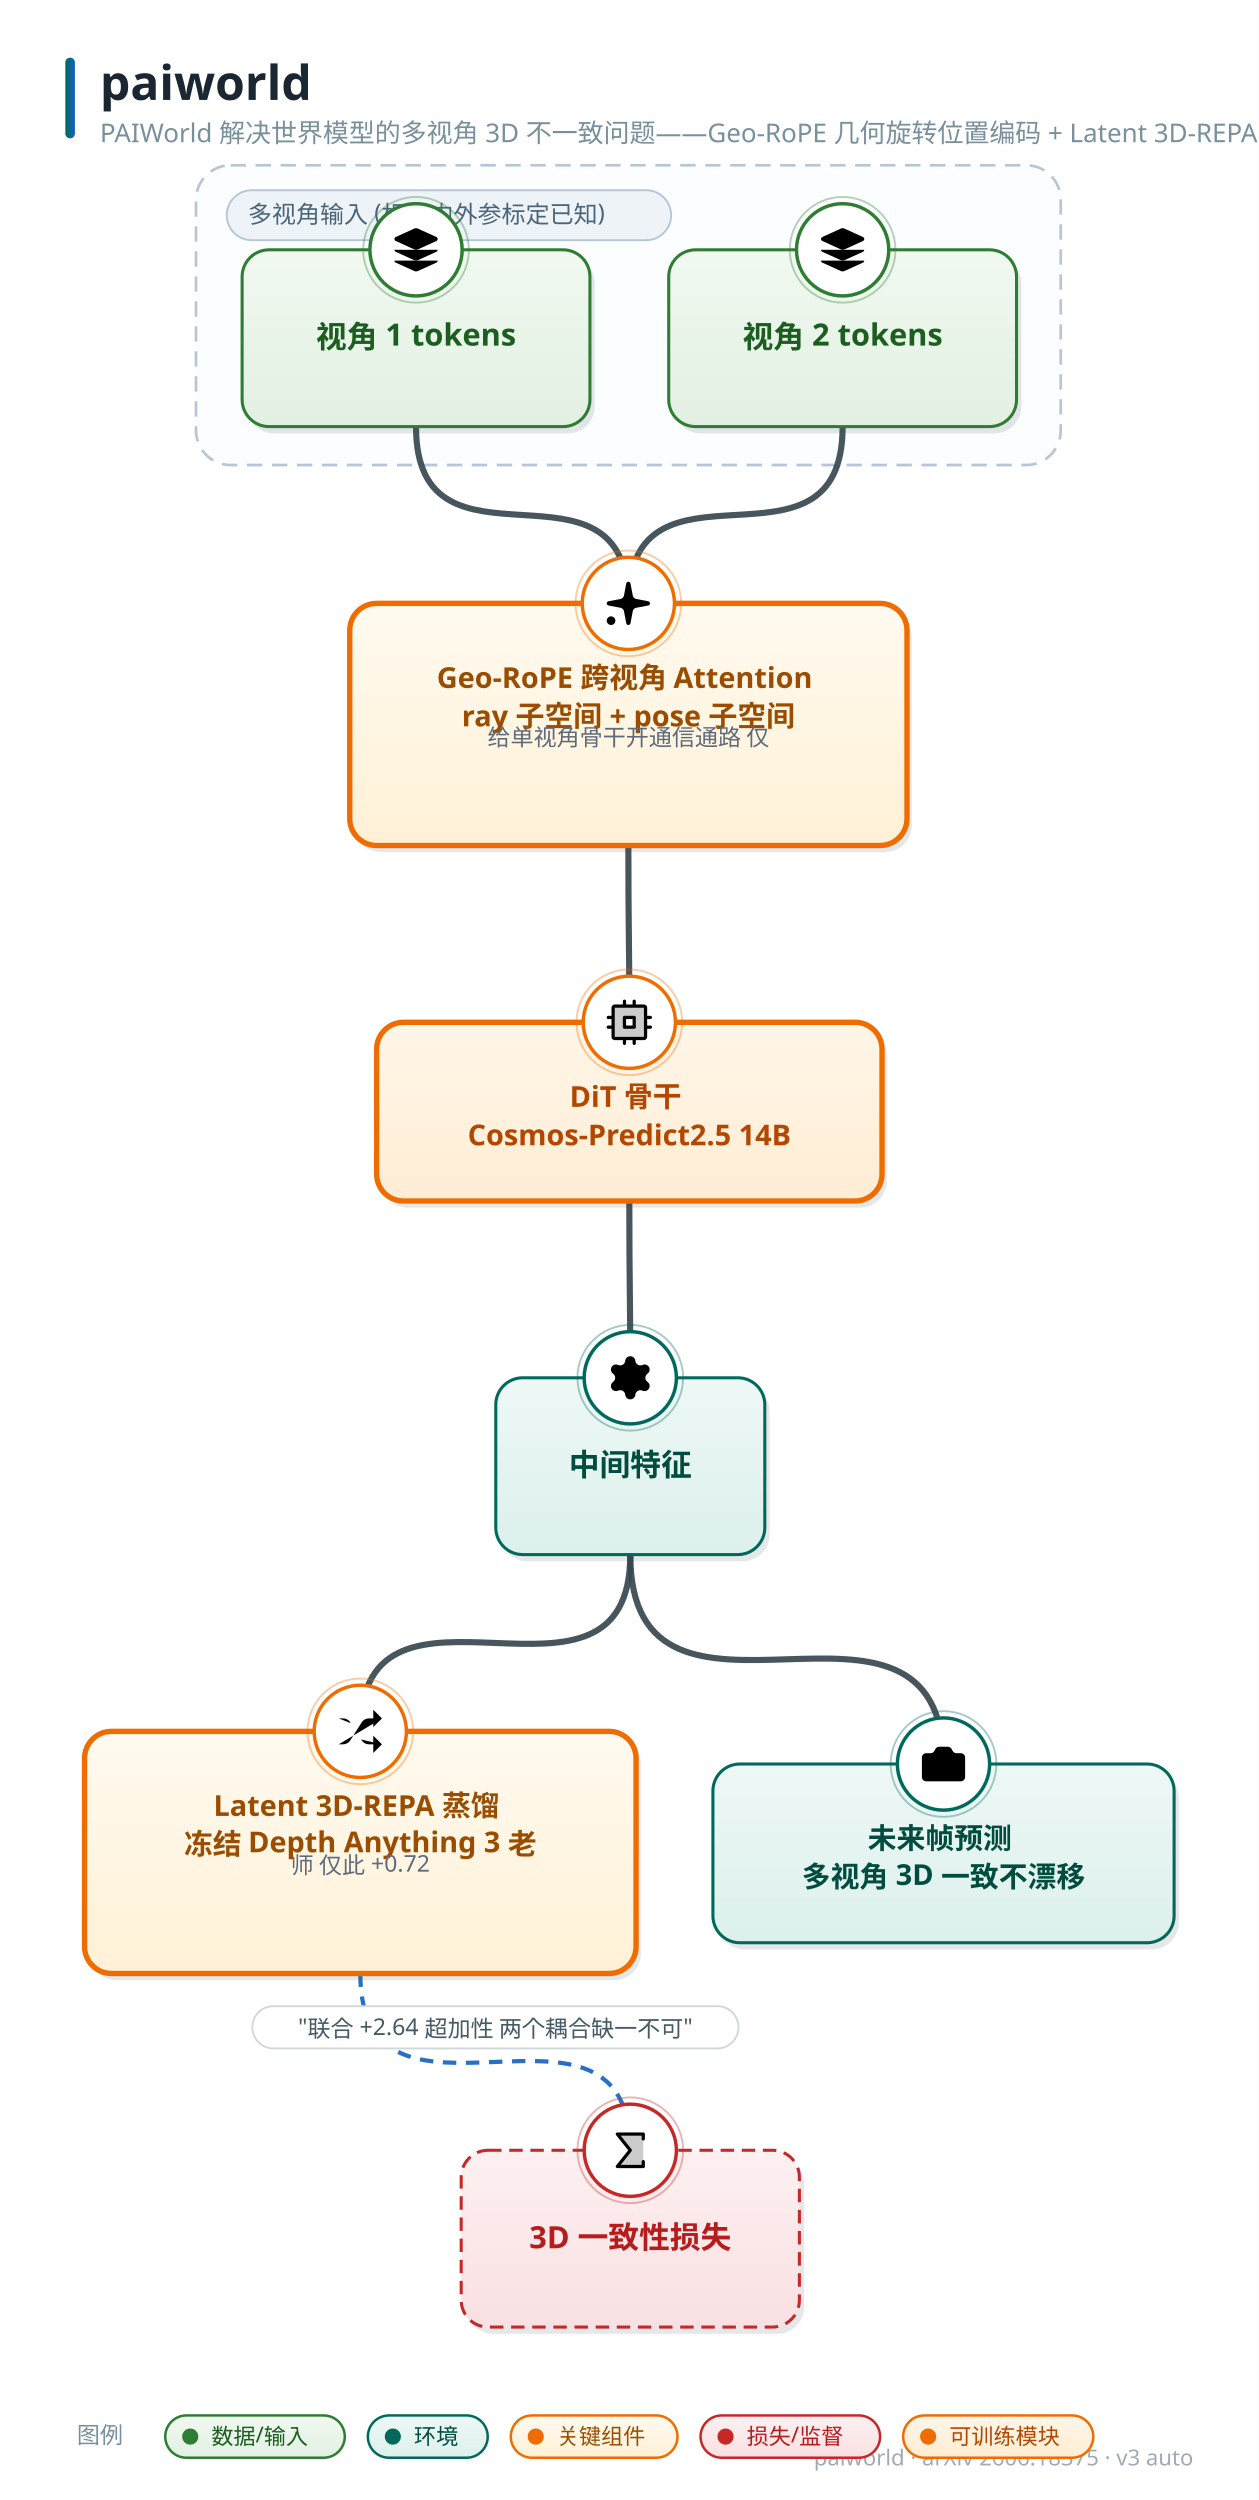
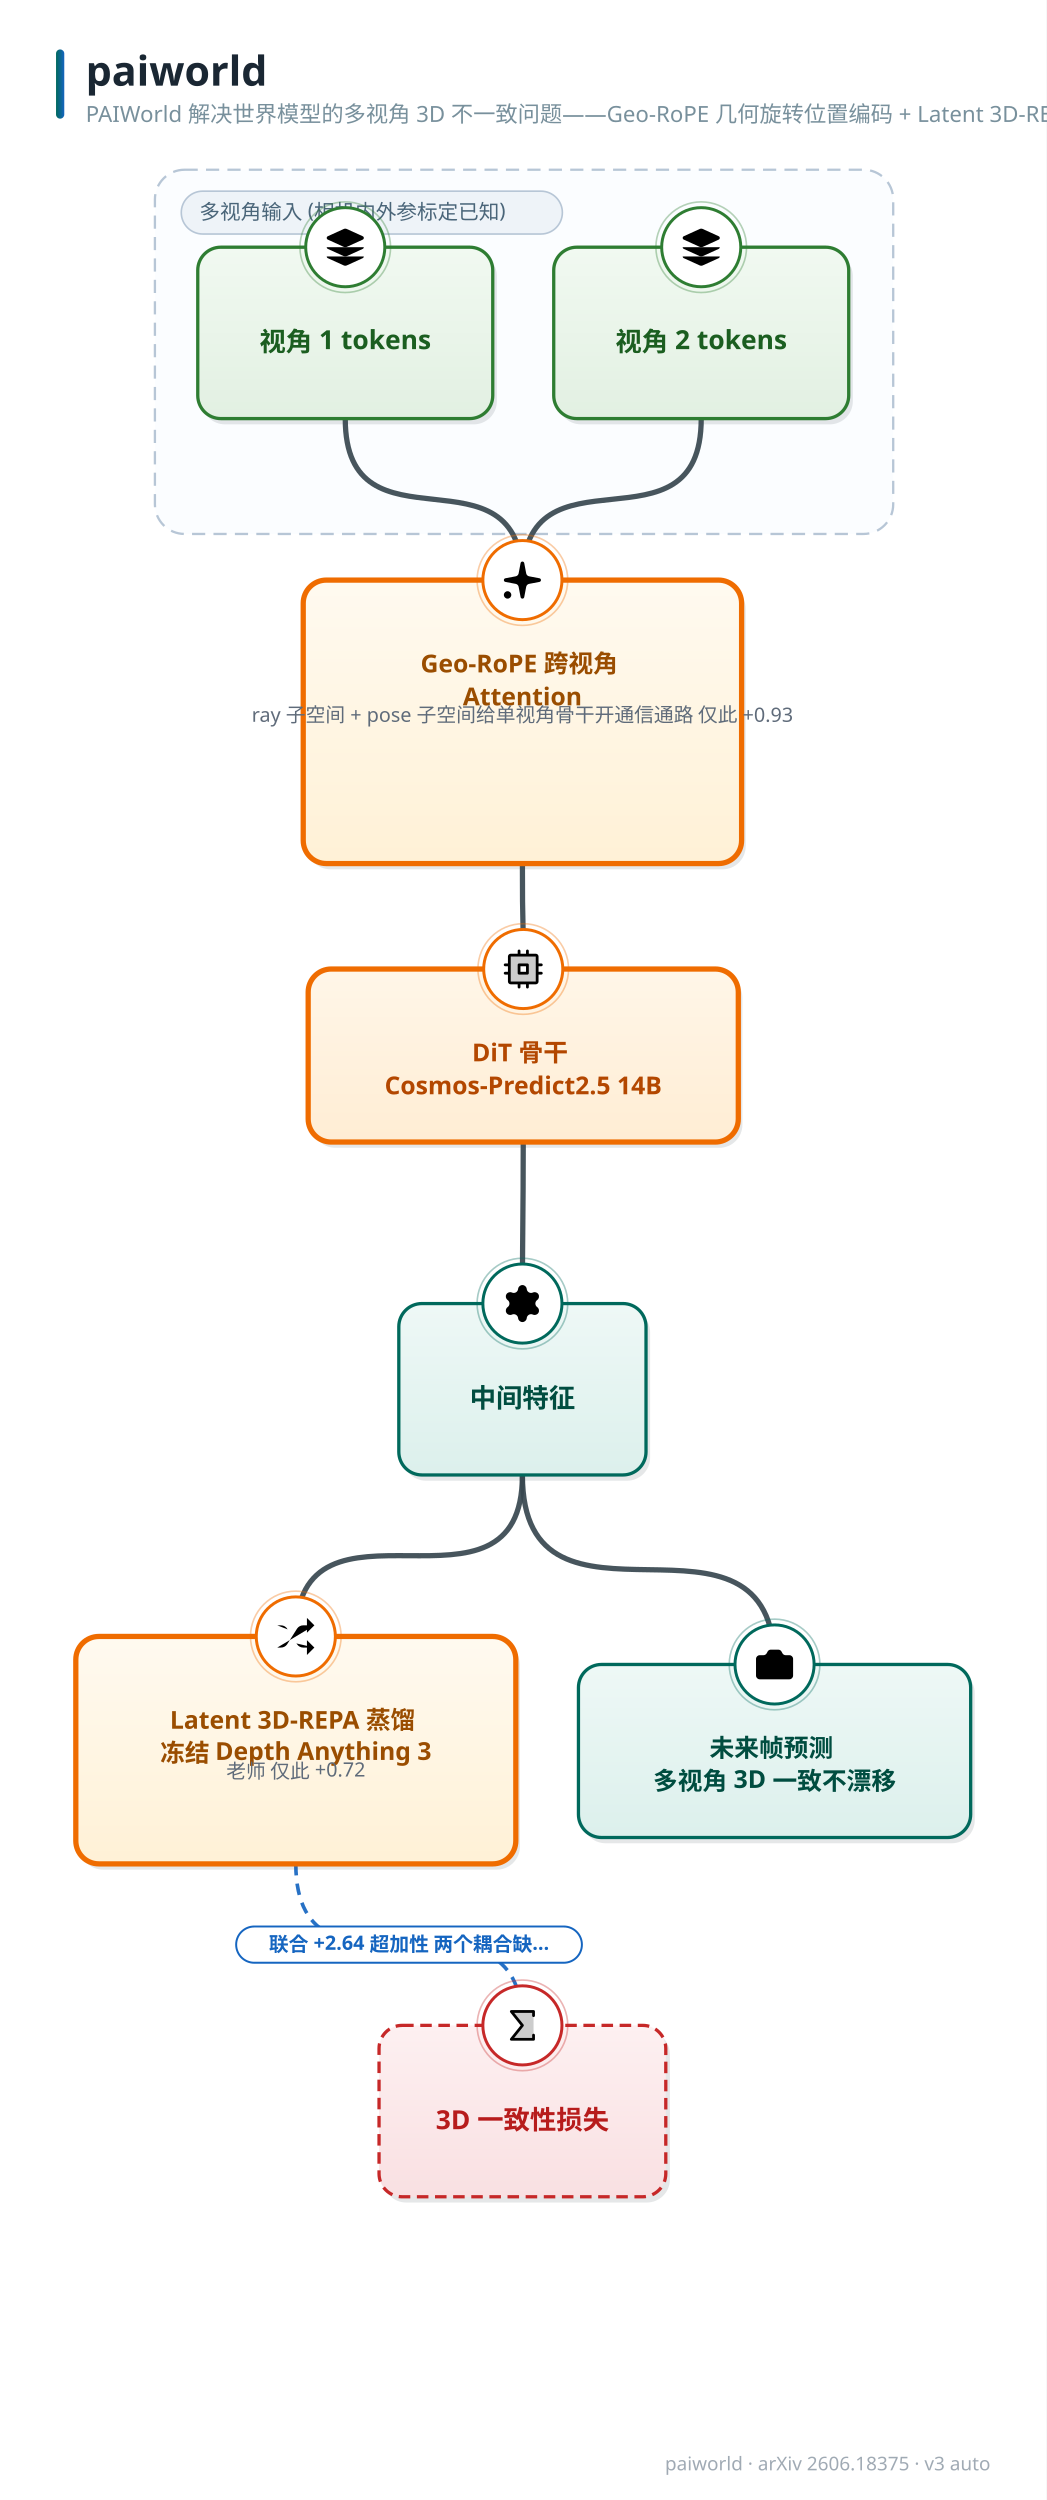
- <svg xmlns="http://www.w3.org/2000/svg" width="655" height="1301" viewBox="0 0 655 1301" font-family="'PingFang SC','Hiragino Sans GB','Microsoft YaHei','Segoe UI',sans-serif">
+ <svg xmlns="http://www.w3.org/2000/svg" width="635" height="1517" viewBox="0 0 635 1517" font-family="'PingFang SC','Hiragino Sans GB','Microsoft YaHei','Segoe UI',sans-serif">
  <style>text{font-family:'PingFang SC','Hiragino Sans GB','Microsoft YaHei','Segoe UI',sans-serif;} .lbl{font-weight:700;}</style>
  <defs>
    <linearGradient id="g-data" x1="0" y1="0" x2="0" y2="1">
      <stop offset="0" stop-color="#f1f9f1" />
      <stop offset="1" stop-color="#e2f0e2" />
    </linearGradient>
    <linearGradient id="g-frozen" x1="0" y1="0" x2="0" y2="1">
      <stop offset="0" stop-color="#f0f7fe" />
      <stop offset="1" stop-color="#dcecfb" />
    </linearGradient>
    <linearGradient id="g-train" x1="0" y1="0" x2="0" y2="1">
      <stop offset="0" stop-color="#fff6e8" />
      <stop offset="1" stop-color="#ffedd4" />
    </linearGradient>
    <linearGradient id="g-loss" x1="0" y1="0" x2="0" y2="1">
      <stop offset="0" stop-color="#fdf0f1" />
      <stop offset="1" stop-color="#f9e0e2" />
    </linearGradient>
    <linearGradient id="g-act" x1="0" y1="0" x2="0" y2="1">
      <stop offset="0" stop-color="#f8f1fb" />
      <stop offset="1" stop-color="#f0e4f7" />
    </linearGradient>
    <linearGradient id="g-loop" x1="0" y1="0" x2="0" y2="1">
      <stop offset="0" stop-color="#f2f5f7" />
      <stop offset="1" stop-color="#e6ebee" />
    </linearGradient>
    <linearGradient id="g-env" x1="0" y1="0" x2="0" y2="1">
      <stop offset="0" stop-color="#eef8f6" />
      <stop offset="1" stop-color="#dcf0ec" />
    </linearGradient>
    <linearGradient id="g-mem" x1="0" y1="0" x2="0" y2="1">
      <stop offset="0" stop-color="#fffef0" />
      <stop offset="1" stop-color="#fdf6d8" />
    </linearGradient>
    <linearGradient id="g-reward" x1="0" y1="0" x2="0" y2="1">
      <stop offset="0" stop-color="#fdf2f7" />
      <stop offset="1" stop-color="#f9e2ed" />
    </linearGradient>
    <linearGradient id="g-key" x1="0" y1="0" x2="0" y2="1">
      <stop offset="0" stop-color="#fffaf0" />
      <stop offset="1" stop-color="#fff1d6" />
    </linearGradient>
    <linearGradient id="g-title" x1="0" y1="0" x2="1" y2="0">
      <stop offset="0" stop-color="#00695c" />
      <stop offset="1" stop-color="#1565c0" />
    </linearGradient>
    <marker id="arr-main" viewBox="0 0 10 10" refX="9" refY="5" markerWidth="7.5" markerHeight="7.5" orient="auto-start-reverse">
      <path d="M0 0 L10 5 L0 10 z" fill="#607d8b" />
    </marker>
    <marker id="arr-thick" viewBox="0 0 10 10" refX="9" refY="5" markerWidth="7.5" markerHeight="7.5" orient="auto-start-reverse">
      <path d="M0 0 L10 5 L0 10 z" fill="#37474f" />
    </marker>
    <marker id="arr-thin" viewBox="0 0 10 10" refX="9" refY="5" markerWidth="7.5" markerHeight="7.5" orient="auto-start-reverse">
      <path d="M0 0 L10 5 L0 10 z" fill="#90a4ae" />
    </marker>
    <marker id="arr-fb" viewBox="0 0 10 10" refX="9" refY="5" markerWidth="7.5" markerHeight="7.5" orient="auto-start-reverse">
      <path d="M0 0 L10 5 L0 10 z" fill="#1565c0" />
    </marker>
    <marker id="arr-loss" viewBox="0 0 10 10" refX="9" refY="5" markerWidth="7.5" markerHeight="7.5" orient="auto-start-reverse">
      <path d="M0 0 L10 5 L0 10 z" fill="#c62828" />
    </marker>
  </defs>
-   <rect width="655" height="1301" fill="#ffffff" />
+   <rect width="635" height="1517" fill="#ffffff" />
  <rect x="34" y="30" width="5" height="42" rx="2.5" fill="url(#g-title)" />
  <text x="52" y="52" font-size="25" font-weight="800" fill="#1a2733">paiworld</text>
  <text x="52" y="74" font-size="13.5" fill="#78909c">PAIWorld 解决世界模型的多视角 3D 不一致问题——Geo-RoPE 几何旋转位置编码 + Latent 3D-REPA 3D 蒸馏，在 DiT backbone 上同</text>
-   <text x="621" y="1283" font-size="11.5" fill="#a0aab4" text-anchor="end">paiworld · arXiv 2606.18375 · v3 auto</text>
-   <rect x="102" y="86" width="450" height="156" rx="18" fill="#fbfdff" stroke="#b7c6d6" stroke-width="1.4" stroke-dasharray="8 5" />
-   <rect x="118" y="99" width="231.25" height="26" rx="13" fill="#eef3f8" stroke="#b7c6d6" />
-   <text x="129" y="116" font-size="12.5" fill="#4a6579">多视角输入 (相机内外参标定已知)</text>
-   <path d="M 216.5 222.0 C 216.5 307.1, 327.0 228.9, 327.0 314.0" fill="none" stroke="#37474f" stroke-width="3.2" marker-end="url(#arr-thick)" opacity="0.92" />
-   <path d="M 438.5 222.0 C 438.5 307.5, 327.0 228.5, 327.0 314.0" fill="none" stroke="#37474f" stroke-width="3.2" marker-end="url(#arr-thick)" opacity="0.92" />
-   <path d="M 327.0 440.0 C 327.0 486.0, 327.5 486.0, 327.5 532.0" fill="none" stroke="#37474f" stroke-width="3.2" marker-end="url(#arr-thick)" opacity="0.92" />
-   <path d="M 327.5 625.0 C 327.5 671.0, 328.0 671.0, 328.0 717.0" fill="none" stroke="#37474f" stroke-width="3.2" marker-end="url(#arr-thick)" opacity="0.92" />
-   <path d="M 328.0 809.0 C 328.0 906.6, 187.5 803.4, 187.5 901.0" fill="none" stroke="#37474f" stroke-width="3.2" marker-end="url(#arr-thick)" opacity="0.92" />
-   <path d="M 328.0 809.0 C 328.0 923.2, 491.0 803.8, 491.0 918.0" fill="none" stroke="#37474f" stroke-width="3.2" marker-end="url(#arr-thick)" opacity="0.92" />
-   <path d="M 187.5 1027.0 C 187.5 1124.7, 328.0 1021.4, 328.0 1119.0" fill="none" stroke="#1565c0" stroke-width="2.2" stroke-dasharray="7 5" marker-end="url(#arr-fb)" opacity="0.92" />
-   <rect x="128.5" y="133.5" width="181" height="92" rx="14" fill="#37474f" opacity="0.13" />
-   <rect x="126" y="130" width="181" height="92" rx="14" fill="url(#g-data)" stroke="#2e7d32" stroke-width="1.6" />
-   <circle cx="216.5" cy="130" r="24" fill="#ffffff" stroke="#2e7d32" stroke-width="1.8" />
-   <circle cx="216.5" cy="130" r="27.5" fill="none" stroke="#2e7d32" stroke-width="1" opacity="0.35" />
-   <g transform="translate(203.0,116.5) scale(1.125)">
+   <text x="601" y="1499" font-size="11.5" fill="#a0aab4" text-anchor="end">paiworld · arXiv 2606.18375 · v3 auto</text>
+   <rect x="94" y="103" width="448" height="221" rx="18" fill="#fbfdff" stroke="#b7c6d6" stroke-width="1.4" stroke-dasharray="8 5" />
+   <rect x="110" y="116" width="231.25" height="26" rx="13" fill="#eef3f8" stroke="#b7c6d6" />
+   <text x="121" y="133" font-size="12.5" fill="#4a6579">多视角输入 (相机内外参标定已知)</text>
+   <path d="M 209.5 254.0 C 209.5 340.3, 317.0 265.7, 317.0 352.0" fill="none" stroke="#37474f" stroke-width="3.2" marker-end="url(#arr-thick)" opacity="0.92" />
+   <path d="M 425.5 254.0 C 425.5 340.7, 317.0 265.3, 317.0 352.0" fill="none" stroke="#37474f" stroke-width="3.2" marker-end="url(#arr-thick)" opacity="0.92" />
+   <path d="M 317.0 524.0 C 317.0 570.0, 317.5 542.0, 317.5 588.0" fill="none" stroke="#37474f" stroke-width="3.2" marker-end="url(#arr-thick)" opacity="0.92" />
+   <path d="M 317.5 693.0 C 317.5 739.0, 317.0 745.0, 317.0 791.0" fill="none" stroke="#37474f" stroke-width="3.2" marker-end="url(#arr-thick)" opacity="0.92" />
+   <path d="M 317.0 895.0 C 317.0 993.9, 179.5 894.1, 179.5 993.0" fill="none" stroke="#37474f" stroke-width="3.2" marker-end="url(#arr-thick)" opacity="0.92" />
+   <path d="M 317.0 895.0 C 317.0 1007.6, 470.0 897.4, 470.0 1010.0" fill="none" stroke="#37474f" stroke-width="3.2" marker-end="url(#arr-thick)" opacity="0.92" />
+   <path d="M 179.5 1131.0 C 179.5 1229.9, 317.0 1130.1, 317.0 1229.0" fill="none" stroke="#1565c0" stroke-width="2.2" stroke-dasharray="7 5" marker-end="url(#arr-fb)" opacity="0.92" />
+   <rect x="122.5" y="153.5" width="179" height="104" rx="14" fill="#37474f" opacity="0.13" />
+   <rect x="120" y="150" width="179" height="104" rx="14" fill="url(#g-data)" stroke="#2e7d32" stroke-width="2.0" />
+   <circle cx="209.5" cy="150" r="24" fill="#ffffff" stroke="#2e7d32" stroke-width="1.8" />
+   <circle cx="209.5" cy="150" r="27.5" fill="none" stroke="#2e7d32" stroke-width="1" opacity="0.35" />
+   <g transform="translate(196.0,136.5) scale(1.125)">
    <path d="M12.83 2.18a2 2 0 0 0-1.66 0L2.6 6.08a1 1 0 0 0 0 1.83l8.58 3.91a2 2 0 0 0 1.66 0l8.58-3.9a1 1 0 0 0 0-1.83z" />
    <path d="M2 12a1 1 0 0 0 .58.91l8.6 3.91a2 2 0 0 0 1.65 0l8.58-3.9A1 1 0 0 0 22 12" />
    <path d="M2 17a1 1 0 0 0 .58.91l8.6 3.91a2 2 0 0 0 1.65 0l8.58-3.9A1 1 0 0 0 22 17" />
  </g>
-   <text x="216.5" y="181" font-size="16" class="lbl" fill="#1b5e20" text-anchor="middle">视角 1 tokens</text>
-   <rect x="350.5" y="133.5" width="181" height="92" rx="14" fill="#37474f" opacity="0.13" />
-   <rect x="348" y="130" width="181" height="92" rx="14" fill="url(#g-data)" stroke="#2e7d32" stroke-width="1.6" />
-   <circle cx="438.5" cy="130" r="24" fill="#ffffff" stroke="#2e7d32" stroke-width="1.8" />
-   <circle cx="438.5" cy="130" r="27.5" fill="none" stroke="#2e7d32" stroke-width="1" opacity="0.35" />
-   <g transform="translate(425.0,116.5) scale(1.125)">
+   <text x="209.5" y="213" font-size="16" class="lbl" fill="#1b5e20" text-anchor="middle">视角 1 tokens</text>
+   <rect x="338.5" y="153.5" width="179" height="104" rx="14" fill="#37474f" opacity="0.13" />
+   <rect x="336" y="150" width="179" height="104" rx="14" fill="url(#g-data)" stroke="#2e7d32" stroke-width="2.0" />
+   <circle cx="425.5" cy="150" r="24" fill="#ffffff" stroke="#2e7d32" stroke-width="1.8" />
+   <circle cx="425.5" cy="150" r="27.5" fill="none" stroke="#2e7d32" stroke-width="1" opacity="0.35" />
+   <g transform="translate(412.0,136.5) scale(1.125)">
    <path d="M12.83 2.18a2 2 0 0 0-1.66 0L2.6 6.08a1 1 0 0 0 0 1.83l8.58 3.91a2 2 0 0 0 1.66 0l8.58-3.9a1 1 0 0 0 0-1.83z" />
    <path d="M2 12a1 1 0 0 0 .58.91l8.6 3.91a2 2 0 0 0 1.65 0l8.58-3.9A1 1 0 0 0 22 12" />
    <path d="M2 17a1 1 0 0 0 .58.91l8.6 3.91a2 2 0 0 0 1.65 0l8.58-3.9A1 1 0 0 0 22 17" />
  </g>
-   <text x="438.5" y="181" font-size="16" class="lbl" fill="#1b5e20" text-anchor="middle">视角 2 tokens</text>
-   <rect x="184.5" y="317.5" width="290" height="126" rx="14" fill="#37474f" opacity="0.13" />
-   <rect x="182" y="314" width="290" height="126" rx="14" fill="url(#g-key)" stroke="#ef6c00" stroke-width="2.8" />
-   <circle cx="327.0" cy="314" r="24" fill="#ffffff" stroke="#ef6c00" stroke-width="1.8" />
-   <circle cx="327.0" cy="314" r="27.5" fill="none" stroke="#ef6c00" stroke-width="1" opacity="0.35" />
-   <g transform="translate(313.5,300.5) scale(1.125)">
+   <text x="425.5" y="213" font-size="16" class="lbl" fill="#1b5e20" text-anchor="middle">视角 2 tokens</text>
+   <rect x="186.5" y="355.5" width="266" height="172" rx="14" fill="#37474f" opacity="0.13" />
+   <rect x="184" y="352" width="266" height="172" rx="14" fill="url(#g-key)" stroke="#ef6c00" stroke-width="3.2" />
+   <circle cx="317.0" cy="352" r="24" fill="#ffffff" stroke="#ef6c00" stroke-width="1.8" />
+   <circle cx="317.0" cy="352" r="27.5" fill="none" stroke="#ef6c00" stroke-width="1" opacity="0.35" />
+   <g transform="translate(303.5,338.5) scale(1.125)">
    <path d="M11.017 2.814a1 1 0 0 1 1.966 0l1.051 5.558a2 2 0 0 0 1.594 1.594l5.558 1.051a1 1 0 0 1 0 1.966l-5.558 1.051a2 2 0 0 0-1.594 1.594l-1.051 5.558a1 1 0 0 1-1.966 0l-1.051-5.558a2 2 0 0 0-1.594-1.594l-5.558-1.051a1 1 0 0 1 0-1.966l5.558-1.051a2 2 0 0 0 1.594-1.594z" />
    <path d="M20 2v4" />
    <path d="M22 4h-4" />
    <circle cx="4" cy="20" r="2" />
  </g>
-   <text x="327.0" y="358" font-size="15" class="lbl" fill="#9a4d00" text-anchor="middle">
-     <tspan x="327.0" dy="0">Geo-RoPE 跨视角 Attention</tspan>
-     <tspan x="327.0" dy="20">ray 子空间 + pose 子空间</tspan>
+   <text x="317.0" y="408" font-size="15" class="lbl" fill="#9a4d00" text-anchor="middle">
+     <tspan x="317.0" dy="0">Geo-RoPE 跨视角</tspan>
+     <tspan x="317.0" dy="20">Attention</tspan>
  </text>
-   <text x="327.0" y="388" font-size="12" fill="#5f6b7a" text-anchor="middle">给单视角骨干开通信通路 仅</text>
-   <rect x="198.5" y="535.5" width="263" height="93" rx="14" fill="#37474f" opacity="0.13" />
-   <rect x="196" y="532" width="263" height="93" rx="14" fill="url(#g-train)" stroke="#ef6c00" stroke-width="2.8" />
-   <circle cx="327.5" cy="532" r="24" fill="#ffffff" stroke="#ef6c00" stroke-width="1.8" />
-   <circle cx="327.5" cy="532" r="27.5" fill="none" stroke="#ef6c00" stroke-width="1" opacity="0.35" />
-   <g transform="translate(314.0,518.5) scale(0.1055)">
+   <text x="317.0" y="438" font-size="12" fill="#5f6b7a" text-anchor="middle">ray 子空间 + pose 子空间
+ 给单视角骨干开通信通路 仅此 +
+ 0.93</text>
+   <rect x="189.5" y="591.5" width="261" height="105" rx="14" fill="#37474f" opacity="0.13" />
+   <rect x="187" y="588" width="261" height="105" rx="14" fill="url(#g-train)" stroke="#ef6c00" stroke-width="3.2" />
+   <circle cx="317.5" cy="588" r="24" fill="#ffffff" stroke="#ef6c00" stroke-width="1.8" />
+   <circle cx="317.5" cy="588" r="27.5" fill="none" stroke="#ef6c00" stroke-width="1" opacity="0.35" />
+   <g transform="translate(304.0,574.5) scale(0.1055)">
    <path d="M200,48H56a8,8,0,0,0-8,8V200a8,8,0,0,0,8,8H200a8,8,0,0,0,8-8V56A8,8,0,0,0,200,48ZM152,152H104V104h48Z" opacity="0.2" />
    <path d="M152,96H104a8,8,0,0,0-8,8v48a8,8,0,0,0,8,8h48a8,8,0,0,0,8-8V104A8,8,0,0,0,152,96Zm-8,48H112V112h32Zm88,0H216V112h16a8,8,0,0,0,0-16H216V56a16,16,0,0,0-16-16H160V24a8,8,0,0,0-16,0V40H112V24a8,8,0,0,0-16,0V40H56A16,16,0,0,0,40,56V96H24a8,8,0,0,0,0,16H40v32H24a8,8,0,0,0,0,16H40v40a16,16,0,0,0,16,16H96v16a8,8,0,0,0,16,0V216h32v16a8,8,0,0,0,16,0V216h40a16,16,0,0,0,16-16V160h16a8,8,0,0,0,0-16Zm-32,56H56V56H200v95.87s0,.09,0,.13,0,.09,0,.13V200Z" />
  </g>
-   <text x="327.5" y="576" font-size="15" class="lbl" fill="#b34700" text-anchor="middle">
-     <tspan x="327.5" dy="0">DiT 骨干</tspan>
-     <tspan x="327.5" dy="20">Cosmos-Predict2.5 14B</tspan>
+   <text x="317.5" y="644" font-size="15" class="lbl" fill="#b34700" text-anchor="middle">
+     <tspan x="317.5" dy="0">DiT 骨干</tspan>
+     <tspan x="317.5" dy="20">Cosmos-Predict2.5 14B</tspan>
  </text>
-   <rect x="260.5" y="720.5" width="140" height="92" rx="14" fill="#37474f" opacity="0.13" />
-   <rect x="258" y="717" width="140" height="92" rx="14" fill="url(#g-env)" stroke="#00695c" stroke-width="1.6" />
-   <circle cx="328.0" cy="717" r="24" fill="#ffffff" stroke="#00695c" stroke-width="1.8" />
-   <circle cx="328.0" cy="717" r="27.5" fill="none" stroke="#00695c" stroke-width="1" opacity="0.35" />
-   <g transform="translate(314.5,703.5) scale(1.125)">
+   <rect x="244.5" y="794.5" width="150" height="104" rx="14" fill="#37474f" opacity="0.13" />
+   <rect x="242" y="791" width="150" height="104" rx="14" fill="url(#g-env)" stroke="#00695c" stroke-width="2.0" />
+   <circle cx="317.0" cy="791" r="24" fill="#ffffff" stroke="#00695c" stroke-width="1.8" />
+   <circle cx="317.0" cy="791" r="27.5" fill="none" stroke="#00695c" stroke-width="1" opacity="0.35" />
+   <g transform="translate(303.5,777.5) scale(1.125)">
    <path d="M9.671 4.136a2.34 2.34 0 0 1 4.659 0 2.34 2.34 0 0 0 3.319 1.915 2.34 2.34 0 0 1 2.33 4.033 2.34 2.34 0 0 0 0 3.831 2.34 2.34 0 0 1-2.33 4.033 2.34 2.34 0 0 0-3.319 1.915 2.34 2.34 0 0 1-4.659 0 2.34 2.34 0 0 0-3.32-1.915 2.34 2.34 0 0 1-2.33-4.033 2.34 2.34 0 0 0 0-3.831A2.34 2.34 0 0 1 6.35 6.051a2.34 2.34 0 0 0 3.319-1.915" />
    <circle cx="12" cy="12" r="3" />
  </g>
-   <text x="328.0" y="768" font-size="16" class="lbl" fill="#004d40" text-anchor="middle">中间特征</text>
-   <rect x="46.5" y="904.5" width="287" height="126" rx="14" fill="#37474f" opacity="0.13" />
-   <rect x="44" y="901" width="287" height="126" rx="14" fill="url(#g-key)" stroke="#ef6c00" stroke-width="2.8" />
-   <circle cx="187.5" cy="901" r="24" fill="#ffffff" stroke="#ef6c00" stroke-width="1.8" />
-   <circle cx="187.5" cy="901" r="27.5" fill="none" stroke="#ef6c00" stroke-width="1" opacity="0.35" />
-   <g transform="translate(174.0,887.5) scale(1.125)">
+   <text x="317.0" y="854" font-size="16" class="lbl" fill="#004d40" text-anchor="middle">中间特征</text>
+   <rect x="48.5" y="996.5" width="267" height="138" rx="14" fill="#37474f" opacity="0.13" />
+   <rect x="46" y="993" width="267" height="138" rx="14" fill="url(#g-key)" stroke="#ef6c00" stroke-width="3.2" />
+   <circle cx="179.5" cy="993" r="24" fill="#ffffff" stroke="#ef6c00" stroke-width="1.8" />
+   <circle cx="179.5" cy="993" r="27.5" fill="none" stroke="#ef6c00" stroke-width="1" opacity="0.35" />
+   <g transform="translate(166.0,979.5) scale(1.125)">
    <path d="m18 14 4 4-4 4" />
    <path d="m18 2 4 4-4 4" />
    <path d="M2 18h1.973a4 4 0 0 0 3.3-1.7l5.454-8.6a4 4 0 0 1 3.3-1.7H22" />
    <path d="M2 6h1.972a4 4 0 0 1 3.6 2.2" />
    <path d="M22 18h-6.041a4 4 0 0 1-3.3-1.8l-.359-.45" />
  </g>
-   <text x="187.5" y="945" font-size="15" class="lbl" fill="#9a4d00" text-anchor="middle">
-     <tspan x="187.5" dy="0">Latent 3D-REPA 蒸馏</tspan>
-     <tspan x="187.5" dy="20">冻结 Depth Anything 3 老</tspan>
+   <text x="179.5" y="1049" font-size="15" class="lbl" fill="#9a4d00" text-anchor="middle">
+     <tspan x="179.5" dy="0">Latent 3D-REPA 蒸馏</tspan>
+     <tspan x="179.5" dy="20">冻结 Depth Anything 3</tspan>
  </text>
-   <text x="187.5" y="975" font-size="12" fill="#5f6b7a" text-anchor="middle">师 仅此 +0.72</text>
-   <rect x="373.5" y="921.5" width="240" height="93" rx="14" fill="#37474f" opacity="0.13" />
-   <rect x="371" y="918" width="240" height="93" rx="14" fill="url(#g-env)" stroke="#00695c" stroke-width="1.6" />
-   <circle cx="491.0" cy="918" r="24" fill="#ffffff" stroke="#00695c" stroke-width="1.8" />
-   <circle cx="491.0" cy="918" r="27.5" fill="none" stroke="#00695c" stroke-width="1" opacity="0.35" />
-   <g transform="translate(477.5,904.5) scale(1.125)">
+   <text x="179.5" y="1079" font-size="12" fill="#5f6b7a" text-anchor="middle">老师 仅此 +0.72</text>
+   <rect x="353.5" y="1013.5" width="238" height="105" rx="14" fill="#37474f" opacity="0.13" />
+   <rect x="351" y="1010" width="238" height="105" rx="14" fill="url(#g-env)" stroke="#00695c" stroke-width="2.0" />
+   <circle cx="470.0" cy="1010" r="24" fill="#ffffff" stroke="#00695c" stroke-width="1.8" />
+   <circle cx="470.0" cy="1010" r="27.5" fill="none" stroke="#00695c" stroke-width="1" opacity="0.35" />
+   <g transform="translate(456.5,996.5) scale(1.125)">
    <path d="M13.997 4a2 2 0 0 1 1.76 1.05l.486.9A2 2 0 0 0 18.003 7H20a2 2 0 0 1 2 2v9a2 2 0 0 1-2 2H4a2 2 0 0 1-2-2V9a2 2 0 0 1 2-2h1.997a2 2 0 0 0 1.759-1.048l.489-.904A2 2 0 0 1 10.004 4z" />
    <circle cx="12" cy="13" r="3" />
  </g>
-   <text x="491.0" y="962" font-size="15" class="lbl" fill="#004d40" text-anchor="middle">
-     <tspan x="491.0" dy="0">未来帧预测</tspan>
-     <tspan x="491.0" dy="20">多视角 3D 一致不漂移</tspan>
+   <text x="470.0" y="1066" font-size="15" class="lbl" fill="#004d40" text-anchor="middle">
+     <tspan x="470.0" dy="0">未来帧预测</tspan>
+     <tspan x="470.0" dy="20">多视角 3D 一致不漂移</tspan>
  </text>
-   <rect x="242.5" y="1122.5" width="176" height="92" rx="14" fill="#37474f" opacity="0.13" />
-   <rect x="240" y="1119" width="176" height="92" rx="14" fill="url(#g-loss)" stroke="#c62828" stroke-width="1.6" stroke-dasharray="7 4" />
-   <circle cx="328.0" cy="1119" r="24" fill="#ffffff" stroke="#c62828" stroke-width="1.8" />
-   <circle cx="328.0" cy="1119" r="27.5" fill="none" stroke="#c62828" stroke-width="1" opacity="0.35" />
-   <g transform="translate(314.5,1105.5) scale(0.1055)">
+   <rect x="232.5" y="1232.5" width="174" height="104" rx="14" fill="#37474f" opacity="0.13" />
+   <rect x="230" y="1229" width="174" height="104" rx="14" fill="url(#g-loss)" stroke="#c62828" stroke-width="2.0" stroke-dasharray="7 4" />
+   <circle cx="317.0" cy="1229" r="24" fill="#ffffff" stroke="#c62828" stroke-width="1.8" />
+   <circle cx="317.0" cy="1229" r="27.5" fill="none" stroke="#c62828" stroke-width="1" opacity="0.35" />
+   <g transform="translate(303.5,1215.5) scale(0.1055)">
    <path d="M192,48V208H64l64-80L64,48Z" opacity="0.2" />
    <path d="M184,72V56H80.65l53.6,67a8,8,0,0,1,0,10l-53.6,67H184V184a8,8,0,0,1,16,0v24a8,8,0,0,1-8,8H64a8,8,0,0,1-6.25-13l60-75-60-75A8,8,0,0,1,64,40H192a8,8,0,0,1,8,8V72a8,8,0,0,1-16,0Z" />
  </g>
-   <text x="328.0" y="1170" font-size="16" class="lbl" fill="#b71c1c" text-anchor="middle">3D 一致性损失</text>
-   <g transform="translate(257.8,1055.0)">
-     <rect x="-126.5" y="-11" width="253.0" height="22" rx="11" fill="#ffffff" stroke="#cfd8dc" />
-     <text y="4" font-size="12" fill="#455a64" text-anchor="middle">"联合 +2.64 超加性 两个耦合缺一不可"</text>
-   </g>
-   <text x="40" y="1271.5" font-size="12" fill="#78909c">图例</text>
-   <g>
-     <rect x="86" y="1257" width="93.43" height="22" rx="11" fill="url(#g-data)" stroke="#2e7d32" stroke-width="1.3" />
-     <circle cx="99" cy="1268" r="4.2" fill="#2e7d32" />
-     <text x="110" y="1272" font-size="11.5" fill="#1b5e20">数据/输入</text>
-   </g>
-   <g>
-     <rect x="191.43" y="1257" width="62.38" height="22" rx="11" fill="url(#g-env)" stroke="#00695c" stroke-width="1.3" />
-     <circle cx="204.43" cy="1268" r="4.2" fill="#00695c" />
-     <text x="215.43" y="1272" font-size="11.5" fill="#004d40">环境</text>
-   </g>
-   <g>
-     <rect x="265.81" y="1257" width="86.76" height="22" rx="11" fill="url(#g-key)" stroke="#ef6c00" stroke-width="1.3" />
-     <circle cx="278.81" cy="1268" r="4.2" fill="#ef6c00" />
-     <text x="289.81" y="1272" font-size="11.5" fill="#9a4d00">关键组件</text>
-   </g>
-   <g>
-     <rect x="364.57" y="1257" width="93.43" height="22" rx="11" fill="url(#g-loss)" stroke="#c62828" stroke-width="1.3" />
-     <circle cx="377.57" cy="1268" r="4.2" fill="#c62828" />
-     <text x="388.57" y="1272" font-size="11.5" fill="#b71c1c">损失/监督</text>
-   </g>
-   <g>
-     <rect x="470.0" y="1257" width="98.95" height="22" rx="11" fill="url(#g-train)" stroke="#ef6c00" stroke-width="1.3" />
-     <circle cx="483.0" cy="1268" r="4.2" fill="#ef6c00" />
-     <text x="494.0" y="1272" font-size="11.5" fill="#b34700">可训练模块</text>
+   <text x="317.0" y="1292" font-size="16" class="lbl" fill="#b71c1c" text-anchor="middle">3D 一致性损失</text>
+   <g transform="translate(248.2,1180.0)">
+     <rect x="-104.9" y="-11" width="209.8" height="22" rx="11" fill="#ffffff" stroke="#1565c0" stroke-width="1.2" />
+     <text y="4" font-size="12" fill="#1565c0" font-weight="600" text-anchor="middle">联合 +2.64 超加性 两个耦合缺…</text>
  </g>
</svg>
